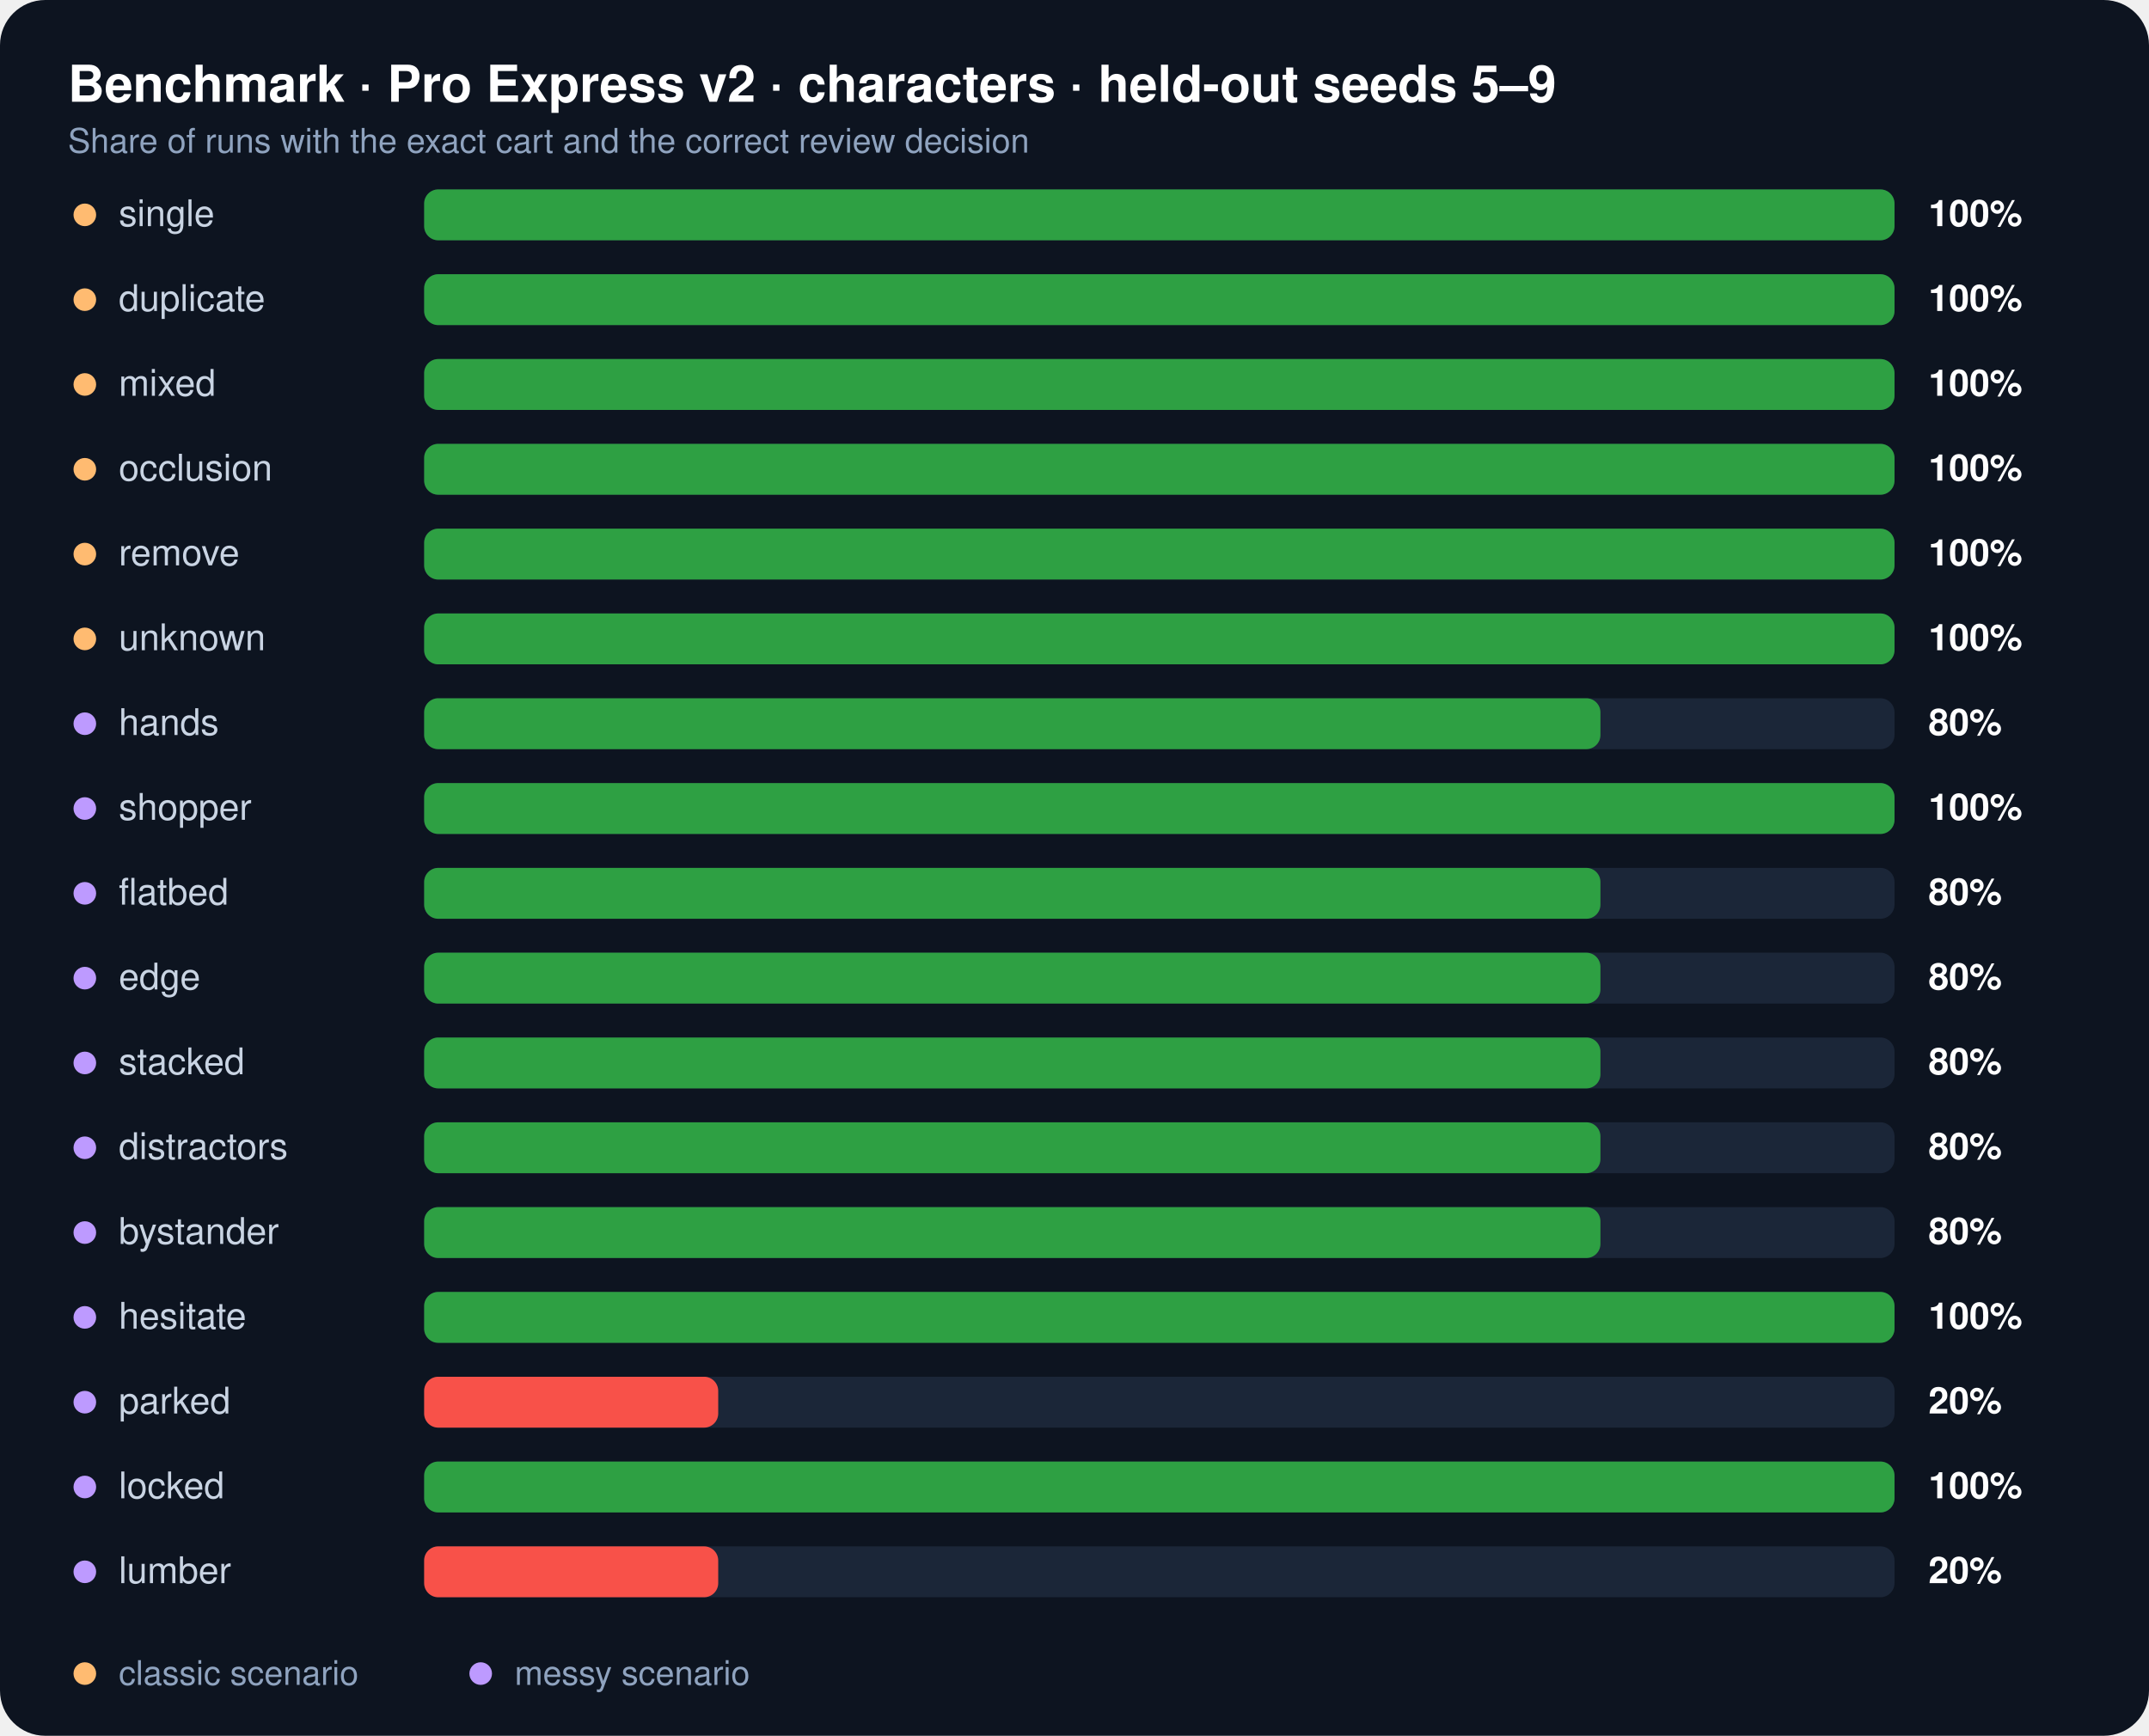
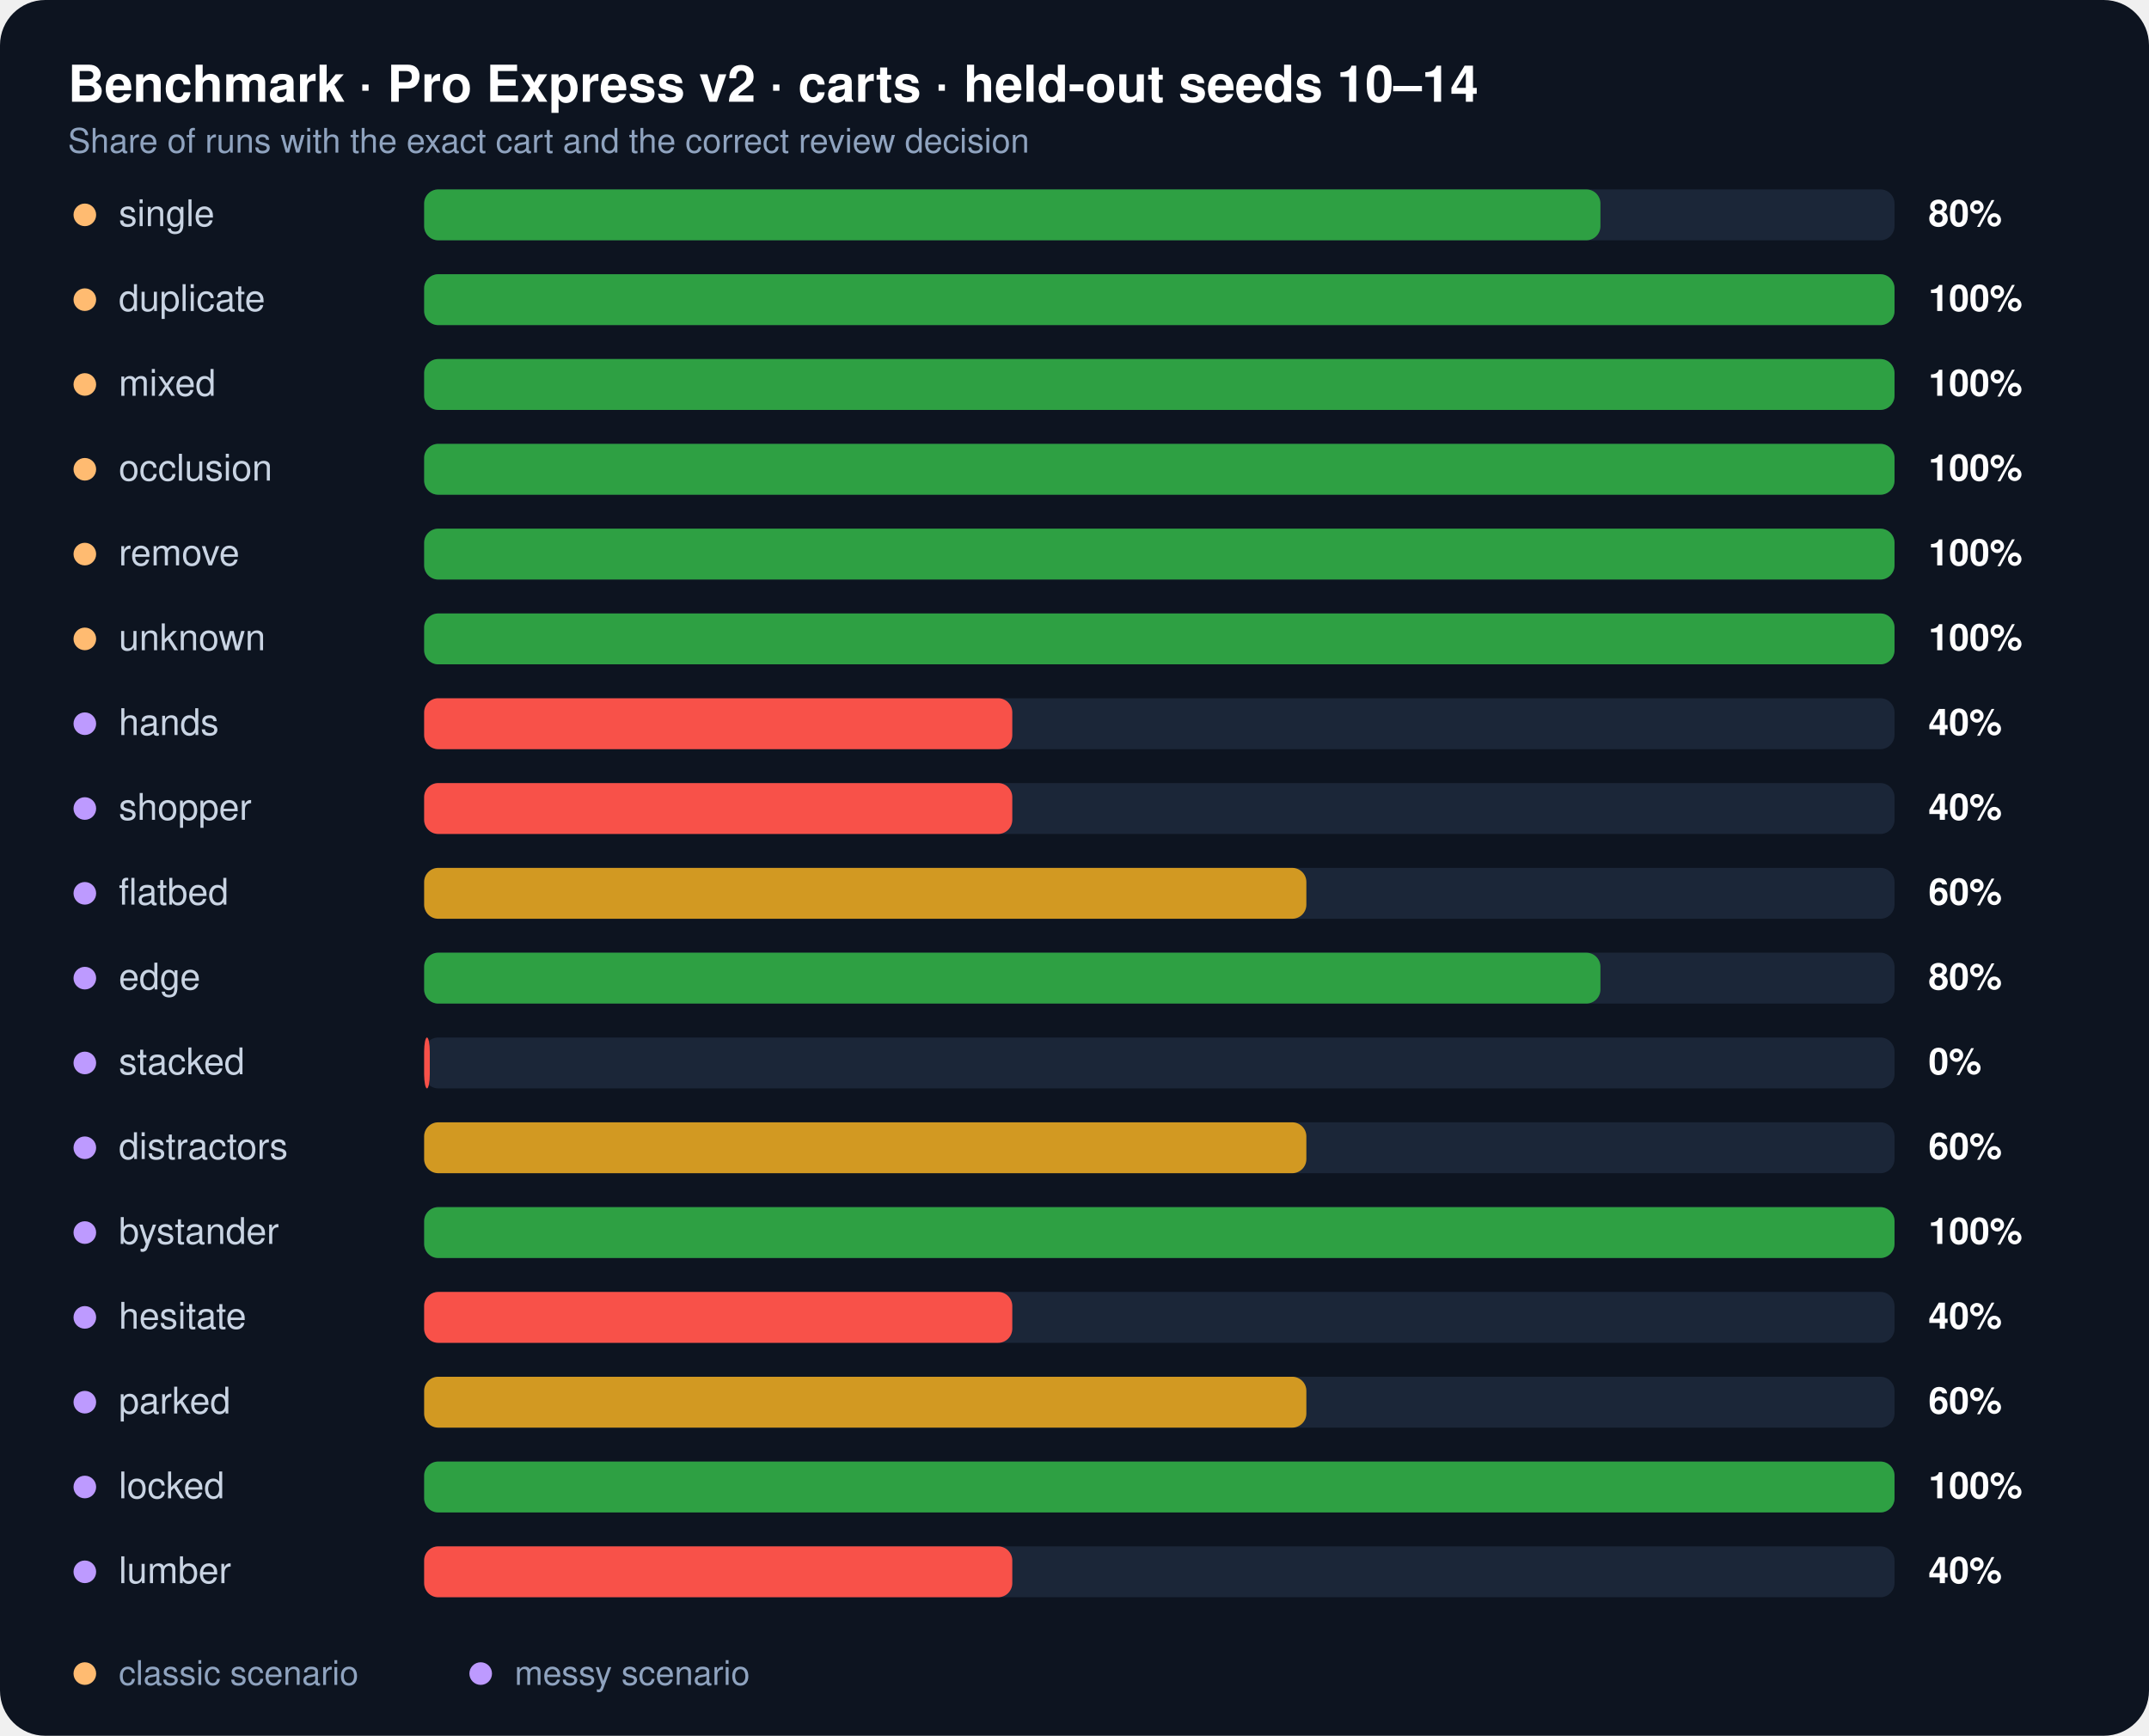
<svg xmlns="http://www.w3.org/2000/svg" viewBox="0 0 760 614" font-family="Segoe UI, Helvetica, Arial, sans-serif">
  <rect width="760" height="614" rx="16" fill="#0d1420" />
-   <text x="24" y="36" fill="#ffffff" font-size="18" font-weight="700">Benchmark · Pro Express v2 · characters · held-out seeds 5–9</text>
+   <text x="24" y="36" fill="#ffffff" font-size="18" font-weight="700">Benchmark · Pro Express v2 · carts · held-out seeds 10–14</text>
  <text x="24" y="54" fill="#8fa3bf" font-size="12">Share of runs with the exact cart and the correct review decision</text>
  <circle cx="30" cy="76" r="4" fill="#ffbb71" />
  <text x="42" y="80" fill="#c9d4e3" font-size="13">single</text>
  <rect x="150" y="67" width="520" height="18" rx="5" fill="#1b2638" />
-   <rect x="150" y="67" width="520" height="18" rx="5" fill="#2ea043" />
-   <text x="682" y="80" fill="#ffffff" font-size="13" font-weight="600">100%</text>
+   <rect x="150" y="67" width="416" height="18" rx="5" fill="#2ea043" />
+   <text x="682" y="80" fill="#ffffff" font-size="13" font-weight="600">80%</text>
  <circle cx="30" cy="106" r="4" fill="#ffbb71" />
  <text x="42" y="110" fill="#c9d4e3" font-size="13">duplicate</text>
  <rect x="150" y="97" width="520" height="18" rx="5" fill="#1b2638" />
  <rect x="150" y="97" width="520" height="18" rx="5" fill="#2ea043" />
  <text x="682" y="110" fill="#ffffff" font-size="13" font-weight="600">100%</text>
  <circle cx="30" cy="136" r="4" fill="#ffbb71" />
  <text x="42" y="140" fill="#c9d4e3" font-size="13">mixed</text>
  <rect x="150" y="127" width="520" height="18" rx="5" fill="#1b2638" />
  <rect x="150" y="127" width="520" height="18" rx="5" fill="#2ea043" />
  <text x="682" y="140" fill="#ffffff" font-size="13" font-weight="600">100%</text>
  <circle cx="30" cy="166" r="4" fill="#ffbb71" />
  <text x="42" y="170" fill="#c9d4e3" font-size="13">occlusion</text>
  <rect x="150" y="157" width="520" height="18" rx="5" fill="#1b2638" />
  <rect x="150" y="157" width="520" height="18" rx="5" fill="#2ea043" />
  <text x="682" y="170" fill="#ffffff" font-size="13" font-weight="600">100%</text>
  <circle cx="30" cy="196" r="4" fill="#ffbb71" />
  <text x="42" y="200" fill="#c9d4e3" font-size="13">remove</text>
  <rect x="150" y="187" width="520" height="18" rx="5" fill="#1b2638" />
  <rect x="150" y="187" width="520" height="18" rx="5" fill="#2ea043" />
  <text x="682" y="200" fill="#ffffff" font-size="13" font-weight="600">100%</text>
  <circle cx="30" cy="226" r="4" fill="#ffbb71" />
  <text x="42" y="230" fill="#c9d4e3" font-size="13">unknown</text>
  <rect x="150" y="217" width="520" height="18" rx="5" fill="#1b2638" />
  <rect x="150" y="217" width="520" height="18" rx="5" fill="#2ea043" />
  <text x="682" y="230" fill="#ffffff" font-size="13" font-weight="600">100%</text>
  <circle cx="30" cy="256" r="4" fill="#bd9aff" />
  <text x="42" y="260" fill="#c9d4e3" font-size="13">hands</text>
  <rect x="150" y="247" width="520" height="18" rx="5" fill="#1b2638" />
-   <rect x="150" y="247" width="416" height="18" rx="5" fill="#2ea043" />
-   <text x="682" y="260" fill="#ffffff" font-size="13" font-weight="600">80%</text>
+   <rect x="150" y="247" width="208" height="18" rx="5" fill="#f85149" />
+   <text x="682" y="260" fill="#ffffff" font-size="13" font-weight="600">40%</text>
  <circle cx="30" cy="286" r="4" fill="#bd9aff" />
  <text x="42" y="290" fill="#c9d4e3" font-size="13">shopper</text>
  <rect x="150" y="277" width="520" height="18" rx="5" fill="#1b2638" />
-   <rect x="150" y="277" width="520" height="18" rx="5" fill="#2ea043" />
-   <text x="682" y="290" fill="#ffffff" font-size="13" font-weight="600">100%</text>
+   <rect x="150" y="277" width="208" height="18" rx="5" fill="#f85149" />
+   <text x="682" y="290" fill="#ffffff" font-size="13" font-weight="600">40%</text>
  <circle cx="30" cy="316" r="4" fill="#bd9aff" />
  <text x="42" y="320" fill="#c9d4e3" font-size="13">flatbed</text>
  <rect x="150" y="307" width="520" height="18" rx="5" fill="#1b2638" />
-   <rect x="150" y="307" width="416" height="18" rx="5" fill="#2ea043" />
-   <text x="682" y="320" fill="#ffffff" font-size="13" font-weight="600">80%</text>
+   <rect x="150" y="307" width="312" height="18" rx="5" fill="#d29922" />
+   <text x="682" y="320" fill="#ffffff" font-size="13" font-weight="600">60%</text>
  <circle cx="30" cy="346" r="4" fill="#bd9aff" />
  <text x="42" y="350" fill="#c9d4e3" font-size="13">edge</text>
  <rect x="150" y="337" width="520" height="18" rx="5" fill="#1b2638" />
  <rect x="150" y="337" width="416" height="18" rx="5" fill="#2ea043" />
  <text x="682" y="350" fill="#ffffff" font-size="13" font-weight="600">80%</text>
  <circle cx="30" cy="376" r="4" fill="#bd9aff" />
  <text x="42" y="380" fill="#c9d4e3" font-size="13">stacked</text>
  <rect x="150" y="367" width="520" height="18" rx="5" fill="#1b2638" />
-   <rect x="150" y="367" width="416" height="18" rx="5" fill="#2ea043" />
-   <text x="682" y="380" fill="#ffffff" font-size="13" font-weight="600">80%</text>
+   <rect x="150" y="367" width="2" height="18" rx="5" fill="#f85149" />
+   <text x="682" y="380" fill="#ffffff" font-size="13" font-weight="600">0%</text>
  <circle cx="30" cy="406" r="4" fill="#bd9aff" />
  <text x="42" y="410" fill="#c9d4e3" font-size="13">distractors</text>
  <rect x="150" y="397" width="520" height="18" rx="5" fill="#1b2638" />
-   <rect x="150" y="397" width="416" height="18" rx="5" fill="#2ea043" />
-   <text x="682" y="410" fill="#ffffff" font-size="13" font-weight="600">80%</text>
+   <rect x="150" y="397" width="312" height="18" rx="5" fill="#d29922" />
+   <text x="682" y="410" fill="#ffffff" font-size="13" font-weight="600">60%</text>
  <circle cx="30" cy="436" r="4" fill="#bd9aff" />
  <text x="42" y="440" fill="#c9d4e3" font-size="13">bystander</text>
  <rect x="150" y="427" width="520" height="18" rx="5" fill="#1b2638" />
-   <rect x="150" y="427" width="416" height="18" rx="5" fill="#2ea043" />
-   <text x="682" y="440" fill="#ffffff" font-size="13" font-weight="600">80%</text>
+   <rect x="150" y="427" width="520" height="18" rx="5" fill="#2ea043" />
+   <text x="682" y="440" fill="#ffffff" font-size="13" font-weight="600">100%</text>
  <circle cx="30" cy="466" r="4" fill="#bd9aff" />
  <text x="42" y="470" fill="#c9d4e3" font-size="13">hesitate</text>
  <rect x="150" y="457" width="520" height="18" rx="5" fill="#1b2638" />
-   <rect x="150" y="457" width="520" height="18" rx="5" fill="#2ea043" />
-   <text x="682" y="470" fill="#ffffff" font-size="13" font-weight="600">100%</text>
+   <rect x="150" y="457" width="208" height="18" rx="5" fill="#f85149" />
+   <text x="682" y="470" fill="#ffffff" font-size="13" font-weight="600">40%</text>
  <circle cx="30" cy="496" r="4" fill="#bd9aff" />
  <text x="42" y="500" fill="#c9d4e3" font-size="13">parked</text>
  <rect x="150" y="487" width="520" height="18" rx="5" fill="#1b2638" />
-   <rect x="150" y="487" width="104" height="18" rx="5" fill="#f85149" />
-   <text x="682" y="500" fill="#ffffff" font-size="13" font-weight="600">20%</text>
+   <rect x="150" y="487" width="312" height="18" rx="5" fill="#d29922" />
+   <text x="682" y="500" fill="#ffffff" font-size="13" font-weight="600">60%</text>
  <circle cx="30" cy="526" r="4" fill="#bd9aff" />
  <text x="42" y="530" fill="#c9d4e3" font-size="13">locked</text>
  <rect x="150" y="517" width="520" height="18" rx="5" fill="#1b2638" />
  <rect x="150" y="517" width="520" height="18" rx="5" fill="#2ea043" />
  <text x="682" y="530" fill="#ffffff" font-size="13" font-weight="600">100%</text>
  <circle cx="30" cy="556" r="4" fill="#bd9aff" />
  <text x="42" y="560" fill="#c9d4e3" font-size="13">lumber</text>
  <rect x="150" y="547" width="520" height="18" rx="5" fill="#1b2638" />
-   <rect x="150" y="547" width="104" height="18" rx="5" fill="#f85149" />
-   <text x="682" y="560" fill="#ffffff" font-size="13" font-weight="600">20%</text>
+   <rect x="150" y="547" width="208" height="18" rx="5" fill="#f85149" />
+   <text x="682" y="560" fill="#ffffff" font-size="13" font-weight="600">40%</text>
  <circle cx="30" cy="592" r="4" fill="#ffbb71" />
  <text x="42" y="596" fill="#8fa3bf" font-size="12">classic scenario</text>
  <circle cx="170" cy="592" r="4" fill="#bd9aff" />
  <text x="182" y="596" fill="#8fa3bf" font-size="12">messy scenario</text>
</svg>
